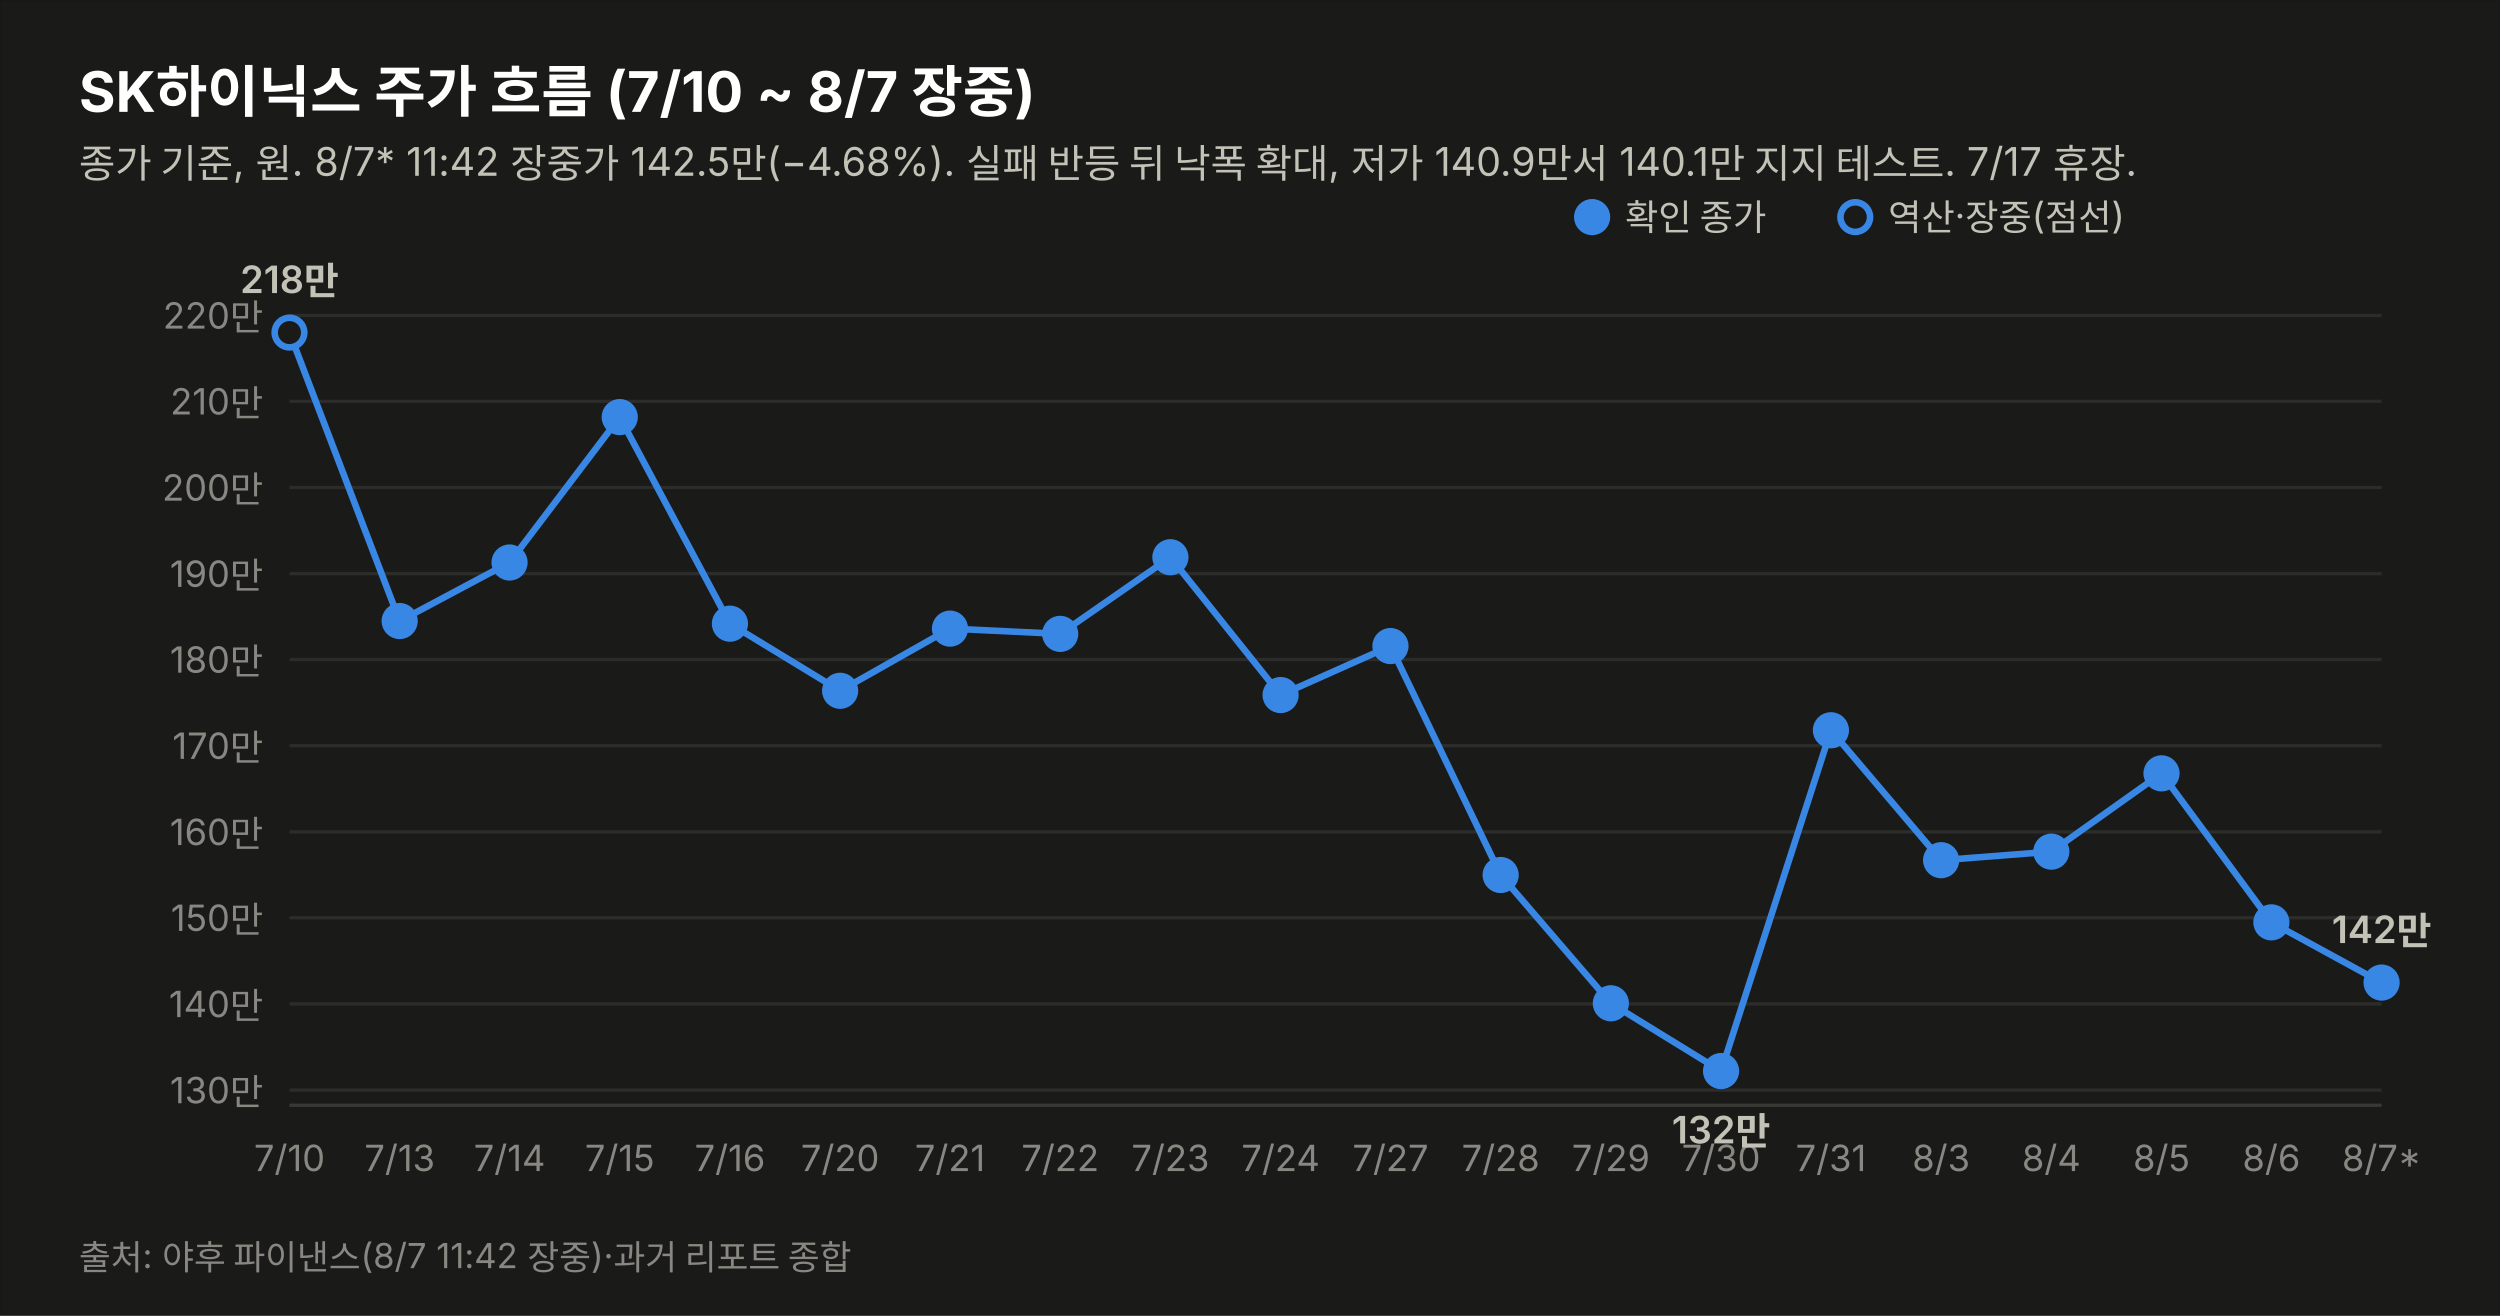
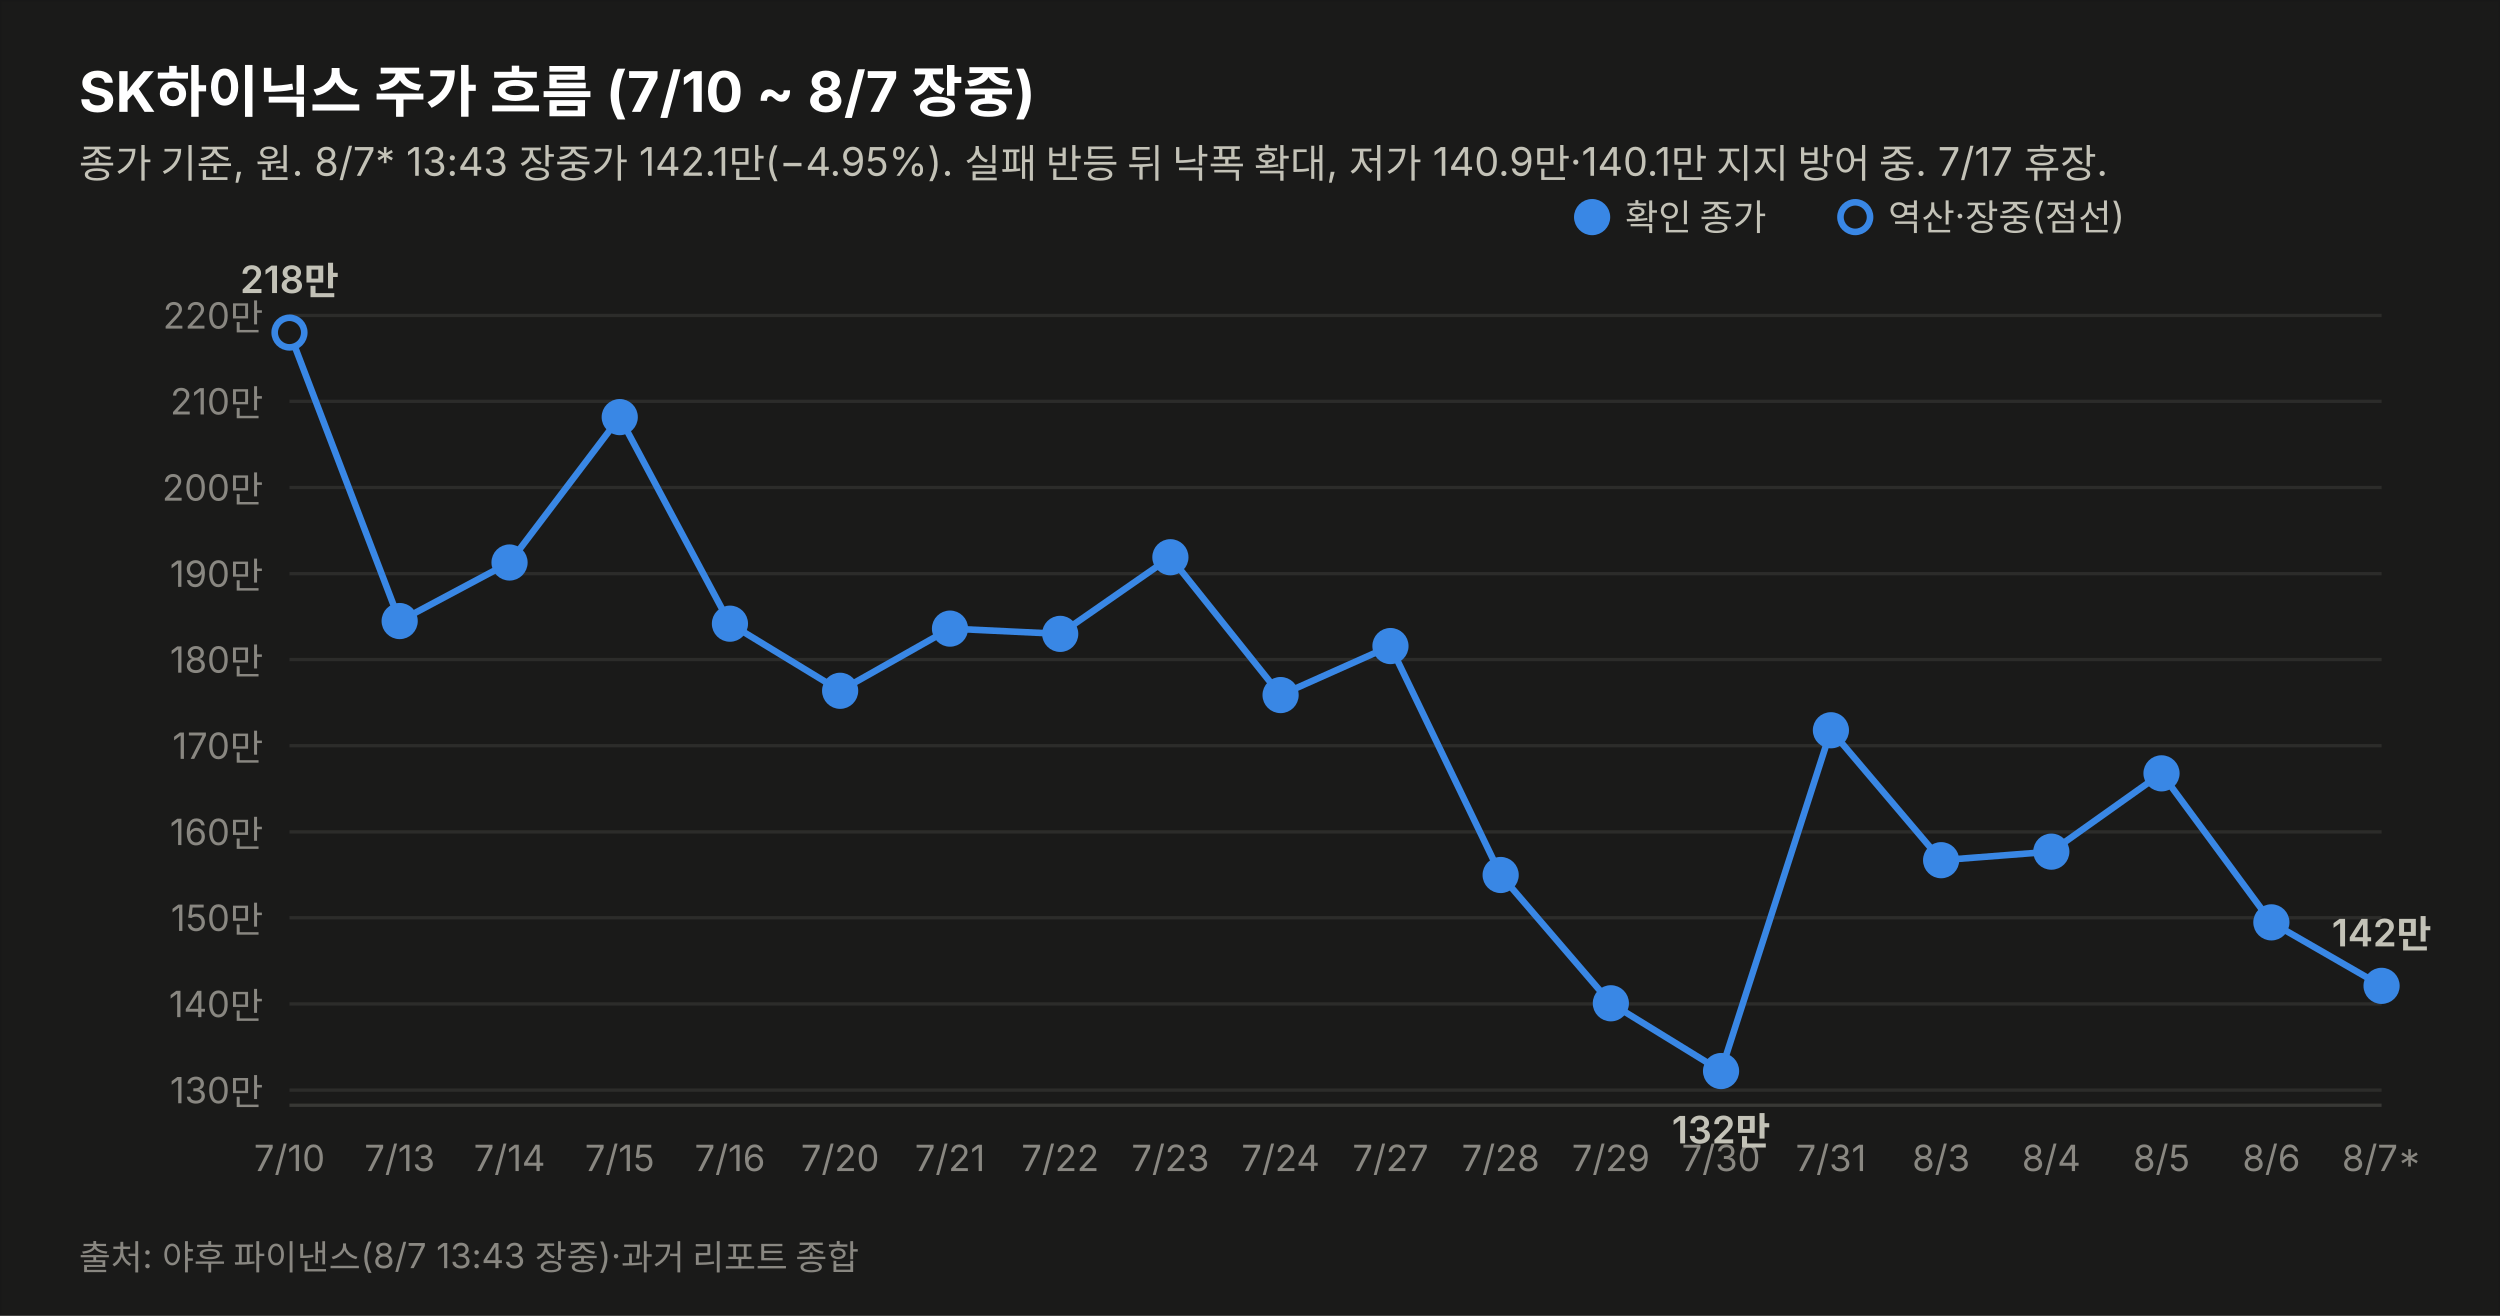
<svg xmlns="http://www.w3.org/2000/svg" width="760" height="400" viewBox="0 0 760 400" font-family="system-ui,-apple-system,&quot;Segoe UI&quot;,&quot;Malgun Gothic&quot;,&quot;Apple SD Gothic Neo&quot;,sans-serif">
  <rect width="760" height="400" fill="#1a1a19" stroke="rgba(11,11,11,0.10)" />
  <text x="24" y="34" font-size="17" font-weight="700" fill="#ffffff">SK하이닉스 주가 흐름 (7/10 ~ 8/7 장중)</text>
-   <text x="24" y="54" font-size="12" fill="#c3c2b7">종가 기준, 원. 8/7* 11:42 장중가 142.5만(−4.68%). 실패 반등 뒤 낙폭 확대, 저가 140.9만서 140.1만 지지 테스트. 7/17 휴장.</text>
+   <text x="24" y="54" font-size="12" fill="#c3c2b7">종가 기준, 원. 8/7* 13:43 장중가 142.1만(−4.95%). 실패 반등 뒤 낙폭 확대, 저가 140.9만·140.1만 지지 방어 중. 7/17 휴장.</text>
  <line x1="88" y1="331.4" x2="724" y2="331.4" stroke="#2c2c2a" stroke-width="1" />
  <text x="80" y="335.4" font-size="11" fill="#898781" text-anchor="end" style="font-variant-numeric:tabular-nums">130만</text>
  <line x1="88" y1="305.2" x2="724" y2="305.2" stroke="#2c2c2a" stroke-width="1" />
  <text x="80" y="309.2" font-size="11" fill="#898781" text-anchor="end" style="font-variant-numeric:tabular-nums">140만</text>
  <line x1="88" y1="279.0" x2="724" y2="279.0" stroke="#2c2c2a" stroke-width="1" />
  <text x="80" y="283.0" font-size="11" fill="#898781" text-anchor="end" style="font-variant-numeric:tabular-nums">150만</text>
  <line x1="88" y1="252.9" x2="724" y2="252.9" stroke="#2c2c2a" stroke-width="1" />
  <text x="80" y="256.9" font-size="11" fill="#898781" text-anchor="end" style="font-variant-numeric:tabular-nums">160만</text>
  <line x1="88" y1="226.7" x2="724" y2="226.7" stroke="#2c2c2a" stroke-width="1" />
  <text x="80" y="230.7" font-size="11" fill="#898781" text-anchor="end" style="font-variant-numeric:tabular-nums">170만</text>
  <line x1="88" y1="200.5" x2="724" y2="200.5" stroke="#2c2c2a" stroke-width="1" />
  <text x="80" y="204.5" font-size="11" fill="#898781" text-anchor="end" style="font-variant-numeric:tabular-nums">180만</text>
  <line x1="88" y1="174.4" x2="724" y2="174.4" stroke="#2c2c2a" stroke-width="1" />
  <text x="80" y="178.4" font-size="11" fill="#898781" text-anchor="end" style="font-variant-numeric:tabular-nums">190만</text>
  <line x1="88" y1="148.2" x2="724" y2="148.2" stroke="#2c2c2a" stroke-width="1" />
  <text x="80" y="152.2" font-size="11" fill="#898781" text-anchor="end" style="font-variant-numeric:tabular-nums">200만</text>
  <line x1="88" y1="122.0" x2="724" y2="122.0" stroke="#2c2c2a" stroke-width="1" />
  <text x="80" y="126.0" font-size="11" fill="#898781" text-anchor="end" style="font-variant-numeric:tabular-nums">210만</text>
  <line x1="88" y1="95.9" x2="724" y2="95.9" stroke="#2c2c2a" stroke-width="1" />
  <text x="80" y="99.9" font-size="11" fill="#898781" text-anchor="end" style="font-variant-numeric:tabular-nums">220만</text>
  <line x1="88" y1="336" x2="724" y2="336" stroke="#383835" stroke-width="1" />
-   <path d="M88.0,101.1 L121.5,188.8 L154.9,171.0 L188.4,126.8 L221.9,189.6 L255.4,210.0 L288.8,191.1 L322.3,192.7 L355.8,169.4 L389.3,211.3 L422.7,196.4 L456.2,266.0 L489.7,305.0 L523.2,325.6 L556.6,222.0 L590.1,261.5 L623.6,258.9 L657.1,235.1 L690.5,280.4 L724.0,298.7" fill="none" stroke="#3987e5" stroke-width="2" />
+   <path d="M88.0,101.1 L121.5,188.8 L154.9,171.0 L188.4,126.8 L221.9,189.6 L255.4,210.0 L288.8,191.1 L322.3,192.7 L355.8,169.4 L389.3,211.3 L422.7,196.4 L456.2,266.0 L489.7,305.0 L523.2,325.6 L556.6,222.0 L590.1,261.5 L623.6,258.9 L657.1,235.1 L690.5,280.4 L724.0,299.7" fill="none" stroke="#3987e5" stroke-width="2" />
  <circle cx="88.0" cy="101.1" r="4.5" fill="#1a1a19" stroke="#3987e5" stroke-width="2" />
  <text x="88.0" y="356" font-size="11" fill="#898781" text-anchor="middle">7/10</text>
  <text x="88.0" y="89.1" font-size="11.5" font-weight="600" fill="#c3c2b7" text-anchor="middle" style="font-variant-numeric:tabular-nums">218만</text>
  <circle cx="121.5" cy="188.8" r="4.5" fill="#3987e5" stroke="#3987e5" stroke-width="2" />
  <text x="121.5" y="356" font-size="11" fill="#898781" text-anchor="middle">7/13</text>
  <circle cx="154.9" cy="171.0" r="4.5" fill="#3987e5" stroke="#3987e5" stroke-width="2" />
  <text x="154.9" y="356" font-size="11" fill="#898781" text-anchor="middle">7/14</text>
  <circle cx="188.4" cy="126.8" r="4.5" fill="#3987e5" stroke="#3987e5" stroke-width="2" />
  <text x="188.4" y="356" font-size="11" fill="#898781" text-anchor="middle">7/15</text>
  <circle cx="221.9" cy="189.6" r="4.5" fill="#3987e5" stroke="#3987e5" stroke-width="2" />
  <text x="221.9" y="356" font-size="11" fill="#898781" text-anchor="middle">7/16</text>
  <circle cx="255.4" cy="210.0" r="4.5" fill="#3987e5" stroke="#3987e5" stroke-width="2" />
  <text x="255.4" y="356" font-size="11" fill="#898781" text-anchor="middle">7/20</text>
  <circle cx="288.8" cy="191.1" r="4.5" fill="#3987e5" stroke="#3987e5" stroke-width="2" />
  <text x="288.8" y="356" font-size="11" fill="#898781" text-anchor="middle">7/21</text>
  <circle cx="322.3" cy="192.7" r="4.5" fill="#3987e5" stroke="#3987e5" stroke-width="2" />
  <text x="322.3" y="356" font-size="11" fill="#898781" text-anchor="middle">7/22</text>
  <circle cx="355.8" cy="169.4" r="4.5" fill="#3987e5" stroke="#3987e5" stroke-width="2" />
  <text x="355.8" y="356" font-size="11" fill="#898781" text-anchor="middle">7/23</text>
  <circle cx="389.3" cy="211.3" r="4.5" fill="#3987e5" stroke="#3987e5" stroke-width="2" />
  <text x="389.3" y="356" font-size="11" fill="#898781" text-anchor="middle">7/24</text>
  <circle cx="422.7" cy="196.4" r="4.5" fill="#3987e5" stroke="#3987e5" stroke-width="2" />
  <text x="422.7" y="356" font-size="11" fill="#898781" text-anchor="middle">7/27</text>
  <circle cx="456.2" cy="266.0" r="4.5" fill="#3987e5" stroke="#3987e5" stroke-width="2" />
  <text x="456.2" y="356" font-size="11" fill="#898781" text-anchor="middle">7/28</text>
  <circle cx="489.7" cy="305.0" r="4.5" fill="#3987e5" stroke="#3987e5" stroke-width="2" />
  <text x="489.7" y="356" font-size="11" fill="#898781" text-anchor="middle">7/29</text>
  <circle cx="523.2" cy="325.6" r="4.5" fill="#3987e5" stroke="#3987e5" stroke-width="2" />
  <text x="523.2" y="356" font-size="11" fill="#898781" text-anchor="middle">7/30</text>
  <text x="523.2" y="347.6" font-size="11.5" font-weight="600" fill="#c3c2b7" text-anchor="middle" style="font-variant-numeric:tabular-nums">132만</text>
  <circle cx="556.6" cy="222.0" r="4.5" fill="#3987e5" stroke="#3987e5" stroke-width="2" />
  <text x="556.6" y="356" font-size="11" fill="#898781" text-anchor="middle">7/31</text>
  <circle cx="590.1" cy="261.5" r="4.5" fill="#3987e5" stroke="#3987e5" stroke-width="2" />
  <text x="590.1" y="356" font-size="11" fill="#898781" text-anchor="middle">8/3</text>
  <circle cx="623.6" cy="258.9" r="4.5" fill="#3987e5" stroke="#3987e5" stroke-width="2" />
  <text x="623.6" y="356" font-size="11" fill="#898781" text-anchor="middle">8/4</text>
  <circle cx="657.1" cy="235.1" r="4.5" fill="#3987e5" stroke="#3987e5" stroke-width="2" />
  <text x="657.1" y="356" font-size="11" fill="#898781" text-anchor="middle">8/5</text>
  <circle cx="690.5" cy="280.4" r="4.5" fill="#3987e5" stroke="#3987e5" stroke-width="2" />
  <text x="690.5" y="356" font-size="11" fill="#898781" text-anchor="middle">8/6</text>
-   <circle cx="724.0" cy="298.7" r="4.5" fill="#3987e5" stroke="#3987e5" stroke-width="2" />
+   <circle cx="724.0" cy="299.7" r="4.5" fill="#3987e5" stroke="#3987e5" stroke-width="2" />
  <text x="724.0" y="356" font-size="11" fill="#898781" text-anchor="middle">8/7*</text>
-   <text x="724.0" y="286.7" font-size="11.5" font-weight="600" fill="#c3c2b7" text-anchor="middle" style="font-variant-numeric:tabular-nums">142만</text>
+   <text x="724.0" y="287.7" font-size="11.5" font-weight="600" fill="#c3c2b7" text-anchor="middle" style="font-variant-numeric:tabular-nums">142만</text>
  <circle cx="484" cy="66" r="4.5" fill="#3987e5" stroke="#3987e5" stroke-width="2" />
  <text x="494" y="70" font-size="11" fill="#c3c2b7">확인 종가</text>
  <circle cx="564" cy="66" r="4.5" fill="#1a1a19" stroke="#3987e5" stroke-width="2" />
  <text x="574" y="70" font-size="11" fill="#c3c2b7">역산·장중(점선)</text>
-   <text x="24" y="386" font-size="10.5" fill="#898781">출처: 야후 파이낸스(8/7 11:42 장중)·과거 리포트 종합</text>
+   <text x="24" y="386" font-size="10.5" fill="#898781">출처: 야후 파이낸스(8/7 13:43 장중)·과거 리포트 종합</text>
</svg>
